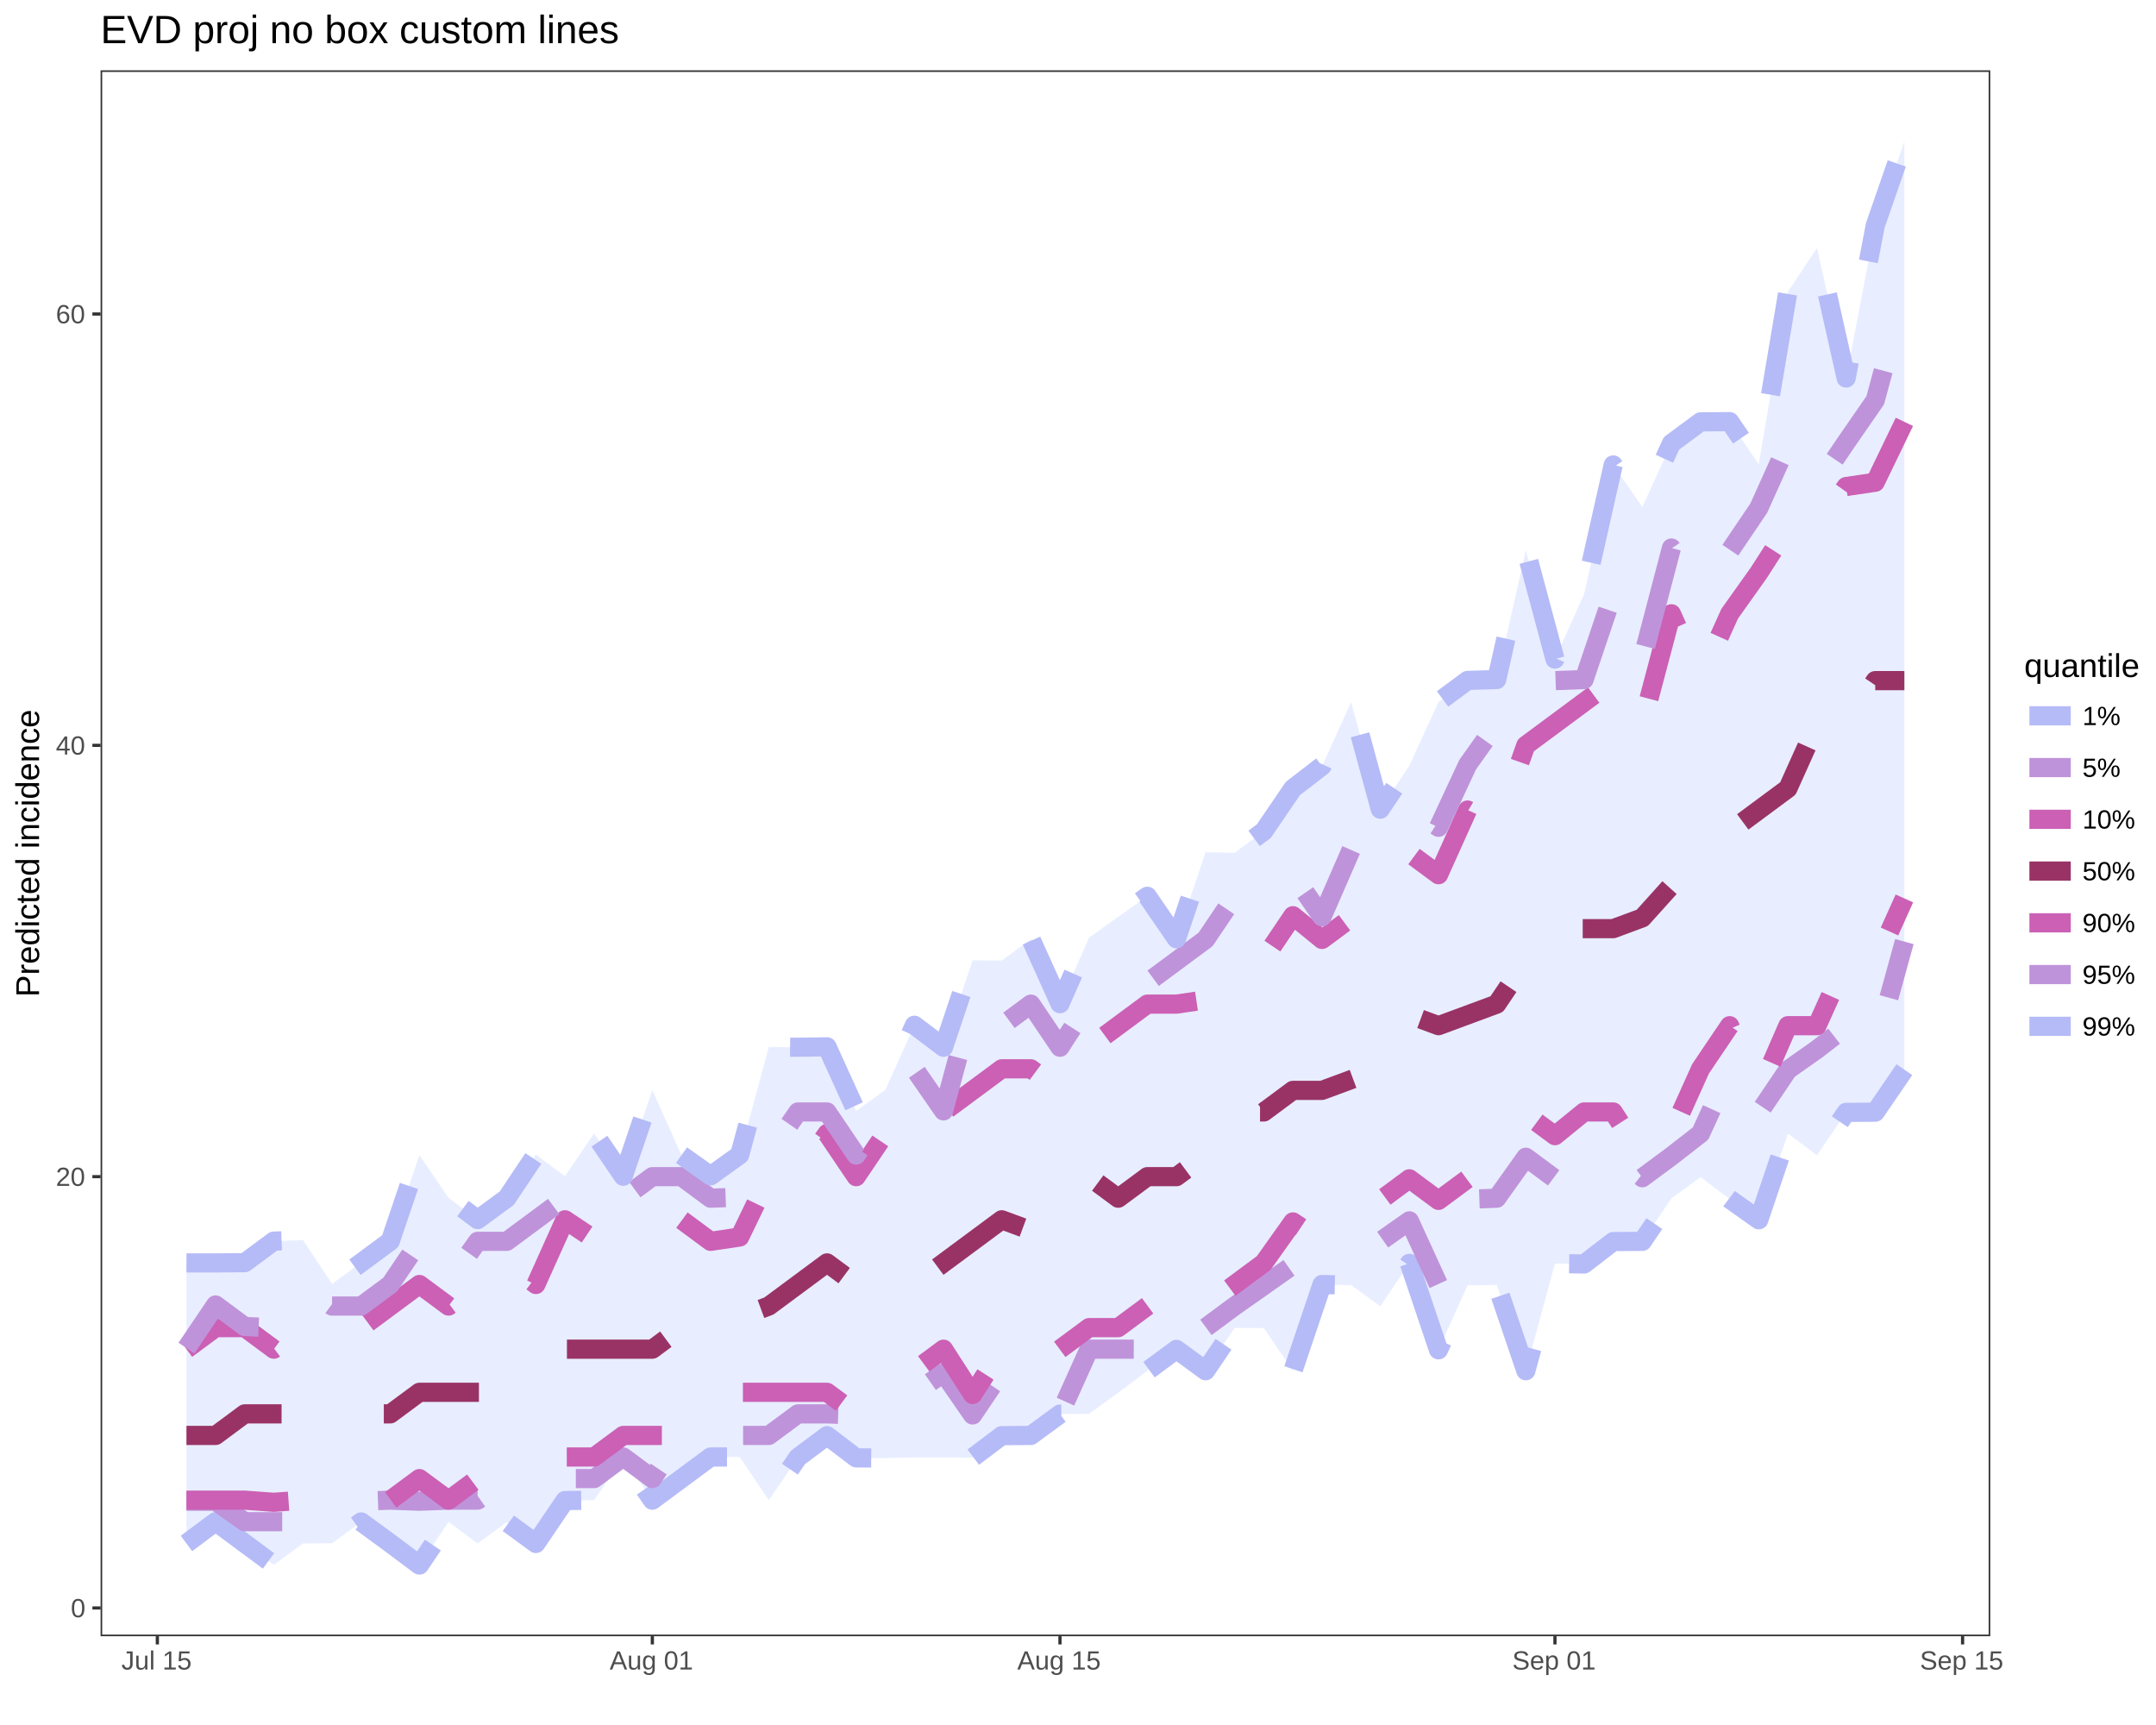
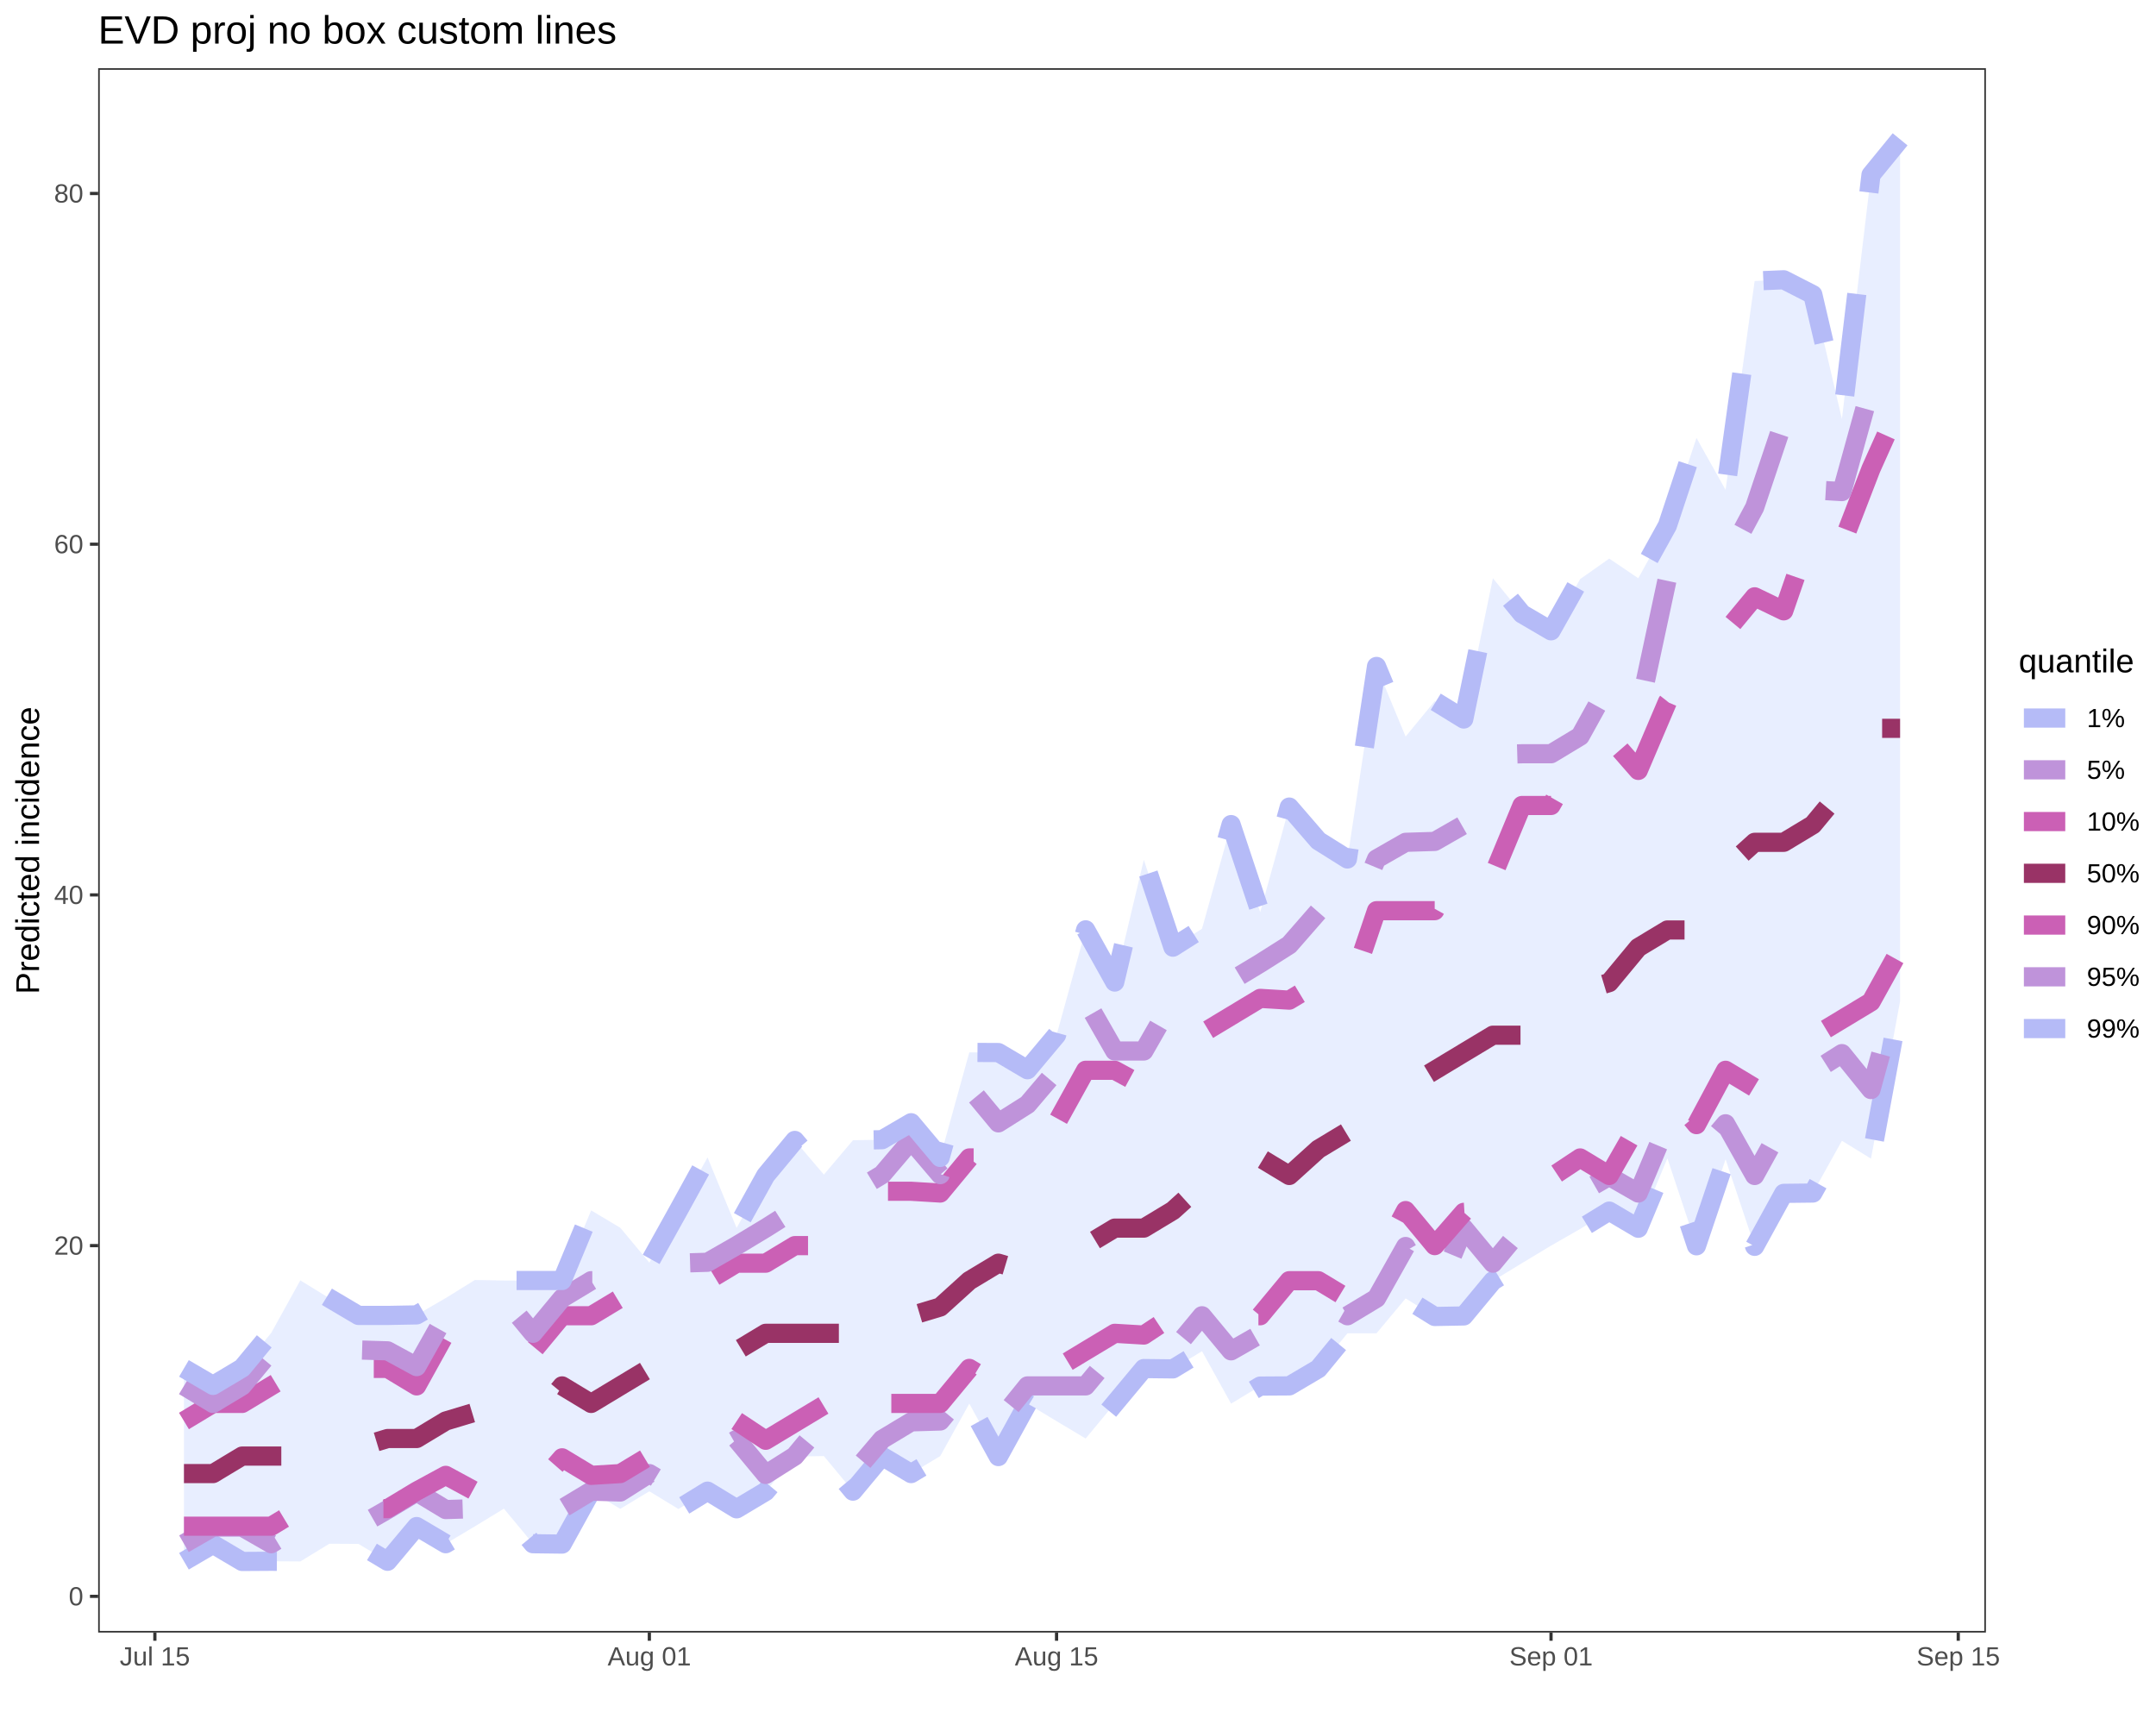
<svg xmlns="http://www.w3.org/2000/svg" viewBox="0 0 720.00 576.00">
  <defs>
    <style type="text/css">
-     line, polyline, path, rect, circle {
+     line, polyline, polygon, path, rect, circle {
      fill: none;
      stroke: #000000;
      stroke-linecap: round;
      stroke-linejoin: round;
      stroke-miterlimit: 10.00;
    }
  </style>
  </defs>
  <rect width="100%" height="100%" style="stroke: none; fill: #FFFFFF;" />
  <rect x="0.00" y="0.00" width="720.00" height="576.00" style="stroke-width: 1.07; stroke: #FFFFFF; fill: #FFFFFF;" />
  <defs>
-     <clipPath id="cpMzMuNTg4N3w2NjQuNjV8NTQ2LjM2fDIzLjQ3Njc=">
-       <rect x="33.59" y="23.48" width="631.06" height="522.88" />
+     <clipPath id="cpMzIuNzh8NjYzLjE5fDU0NS4xM3wyMi43Nw==">
+       <rect x="32.78" y="22.77" width="630.42" height="522.36" />
    </clipPath>
  </defs>
-   <rect x="33.59" y="23.48" width="631.06" height="522.88" style="stroke-width: 1.07; stroke: none; fill: #FFFFFF;" clip-path="url(#cpMzMuNTg4N3w2NjQuNjV8NTQ2LjM2fDIzLjQ3Njc=)" />
-   <polyline points="62.27,421.70 72.00,421.70 81.72,421.63 91.44,414.43 101.17,414.07 110.89,428.69 120.61,421.63 130.34,414.43 140.06,385.70 149.79,399.96 159.51,407.23 169.23,400.10 178.96,385.55 188.68,392.76 198.40,378.43 208.13,392.76 217.85,364.02 227.57,385.70 237.30,392.61 247.02,385.63 256.75,349.62 266.47,349.69 276.19,349.55 285.92,370.94 295.64,363.95 305.36,342.35 315.09,349.69 324.81,320.67 334.53,320.74 344.26,313.61 353.98,335.15 363.70,313.11 373.43,306.13 383.15,299.28 392.88,313.47 402.60,284.59 412.32,284.74 422.05,277.54 431.77,263.28 441.49,255.79 451.22,234.47 460.94,270.19 470.66,255.65 480.39,234.40 490.11,227.20 499.83,226.91 509.56,183.71 519.28,220.07 529.01,198.40 538.73,155.26 548.45,169.30 558.18,148.06 567.90,140.86 577.62,140.79 587.35,155.05 597.07,97.44 606.79,82.82 616.52,126.24 626.24,75.33 635.97,47.24 635.97,357.18 626.24,371.37 616.52,371.44 606.79,385.77 597.07,378.50 587.35,407.30 577.62,400.39 567.90,393.04 558.18,400.17 548.45,414.50 538.73,414.57 529.01,422.06 519.28,421.92 509.56,457.71 499.83,429.05 490.11,429.19 480.39,450.72 470.66,421.85 460.94,436.18 451.22,429.12 441.49,428.91 431.77,457.71 422.05,443.45 412.32,443.38 402.60,457.71 392.88,450.58 383.15,457.78 373.43,465.05 363.70,472.11 353.98,472.18 344.26,479.31 334.53,479.39 324.81,486.73 315.09,486.66 305.36,486.66 295.64,486.87 285.92,486.80 276.19,479.39 266.47,486.66 256.75,500.92 247.02,486.51 237.30,486.51 227.57,493.72 217.85,500.92 208.13,486.80 198.40,500.92 188.68,501.06 178.96,515.39 169.23,508.26 159.51,515.39 149.79,508.19 140.06,522.59 130.34,515.32 120.61,508.19 110.89,515.32 101.17,515.39 91.44,522.52 81.72,515.32 72.00,508.12 62.27,515.39 " style="stroke-width: 1.07; stroke: none; fill: #B3C6FF; fill-opacity: 0.30;" clip-path="url(#cpMzMuNTg4N3w2NjQuNjV8NTQ2LjM2fDIzLjQ3Njc=)" />
-   <polyline points="62.27,515.39 72.00,508.12 81.72,515.32 91.44,522.52 101.17,515.39 110.89,515.32 120.61,508.19 130.34,515.32 140.06,522.59 149.79,508.19 159.51,515.39 169.23,508.26 178.96,515.39 188.68,501.06 198.40,500.92 208.13,486.80 217.85,500.92 227.57,493.72 237.30,486.51 247.02,486.51 256.75,500.92 266.47,486.66 276.19,479.39 285.92,486.80 295.64,486.87 305.36,486.66 315.09,486.66 324.81,486.73 334.53,479.39 344.26,479.31 353.98,472.18 363.70,472.11 373.43,465.05 383.15,457.78 392.88,450.58 402.60,457.71 412.32,443.38 422.05,443.45 431.77,457.71 441.49,428.91 451.22,429.12 460.94,436.18 470.66,421.85 480.39,450.72 490.11,429.19 499.83,429.05 509.56,457.71 519.28,421.92 529.01,422.06 538.73,414.57 548.45,414.50 558.18,400.17 567.90,393.04 577.62,400.39 587.35,407.30 597.07,378.50 606.79,385.77 616.52,371.44 626.24,371.37 635.97,357.18 " style="stroke-width: 6.40; stroke: #B5BBF7; stroke-dasharray: 34.14,34.14; stroke-linecap: butt;" clip-path="url(#cpMzMuNTg4N3w2NjQuNjV8NTQ2LjM2fDIzLjQ3Njc=)" />
-   <polyline points="62.27,501.28 72.00,501.28 81.72,508.12 91.44,508.12 101.17,508.12 110.89,508.12 120.61,501.28 130.34,500.92 140.06,501.28 149.79,500.92 159.51,500.92 169.23,494.08 178.96,494.08 188.68,493.72 198.40,493.72 208.13,486.51 217.85,493.72 227.57,479.31 237.30,479.31 247.02,479.31 256.75,479.31 266.47,472.11 276.19,472.11 285.92,472.47 295.64,472.11 305.36,465.27 315.09,458.43 324.81,472.47 334.53,458.07 344.26,464.91 353.98,472.11 363.70,450.51 373.43,450.51 383.15,450.51 392.88,436.11 402.60,443.31 412.32,436.11 422.05,429.27 431.77,422.42 441.49,421.70 451.22,421.70 460.94,414.50 470.66,407.66 480.39,428.91 490.11,400.46 499.83,400.10 509.56,386.42 519.28,393.62 529.01,386.06 538.73,385.70 548.45,393.26 558.18,386.06 567.90,378.50 577.62,357.25 587.35,371.66 597.07,357.25 606.79,350.41 616.52,342.85 626.24,349.69 635.97,314.41 " style="stroke-width: 6.40; stroke: #BF93DA; stroke-dasharray: 34.14,34.14; stroke-linecap: butt;" clip-path="url(#cpMzMuNTg4N3w2NjQuNjV8NTQ2LjM2fDIzLjQ3Njc=)" />
-   <polyline points="62.27,500.92 72.00,500.92 81.72,500.92 91.44,501.64 101.17,500.92 110.89,500.92 120.61,500.92 130.34,500.92 140.06,493.72 149.79,500.92 159.51,493.72 169.23,493.72 178.96,486.51 188.68,486.51 198.40,486.51 208.13,479.31 217.85,479.31 227.57,479.31 237.30,465.63 247.02,464.91 256.75,464.91 266.47,464.91 276.19,464.91 285.92,472.11 295.64,464.91 305.36,457.71 315.09,450.51 324.81,465.63 334.53,450.51 344.26,457.71 353.98,450.51 363.70,443.31 373.43,443.31 383.15,436.11 392.88,428.91 402.60,436.11 412.32,428.91 422.05,421.70 431.77,408.02 441.49,414.50 451.22,407.30 460.94,400.82 470.66,393.62 480.39,400.82 490.11,393.62 499.83,385.70 509.56,372.02 519.28,379.22 529.01,371.30 538.73,371.30 548.45,386.42 558.18,378.50 567.90,356.89 577.62,342.49 587.35,364.81 597.07,342.49 606.79,342.49 616.52,320.89 626.24,321.61 635.97,300.00 " style="stroke-width: 6.40; stroke: #CB60B5; stroke-dasharray: 34.14,34.14; stroke-linecap: butt;" clip-path="url(#cpMzMuNTg4N3w2NjQuNjV8NTQ2LjM2fDIzLjQ3Njc=)" />
-   <polyline points="62.27,479.31 72.00,479.31 81.72,472.11 91.44,472.11 101.17,472.11 110.89,472.11 120.61,472.11 130.34,472.11 140.06,464.91 149.79,464.91 159.51,464.91 169.23,464.91 178.96,457.71 188.68,450.51 198.40,450.51 208.13,450.51 217.85,450.51 227.57,443.31 237.30,443.31 247.02,439.71 256.75,436.11 266.47,428.91 276.19,421.70 285.92,428.91 295.64,428.91 305.36,428.91 315.09,421.70 324.81,414.50 334.53,407.30 344.26,410.90 353.98,407.30 363.70,392.90 373.43,400.10 383.15,392.90 392.88,392.90 402.60,385.70 412.32,371.30 422.05,371.30 431.77,364.09 441.49,364.09 451.22,360.49 460.94,356.89 470.66,338.89 480.39,342.49 490.11,338.89 499.83,335.29 509.56,320.89 519.28,310.09 529.01,310.09 538.73,310.09 548.45,306.49 558.18,295.68 567.90,292.08 577.62,277.68 587.35,270.48 597.07,263.28 606.79,241.68 616.52,241.68 626.24,227.27 635.97,227.27 " style="stroke-width: 6.40; stroke: #993366; stroke-dasharray: 34.14,34.14; stroke-linecap: butt;" clip-path="url(#cpMzMuNTg4N3w2NjQuNjV8NTQ2LjM2fDIzLjQ3Njc=)" />
-   <polyline points="62.27,450.51 72.00,443.31 81.72,443.31 91.44,450.51 101.17,443.31 110.89,442.59 120.61,443.31 130.34,436.11 140.06,428.91 149.79,436.11 159.51,428.91 169.23,421.70 178.96,428.91 188.68,407.30 198.40,413.78 208.13,407.30 217.85,407.30 227.57,407.30 237.30,414.50 247.02,413.06 256.75,392.90 266.47,392.18 276.19,378.50 285.92,392.90 295.64,378.50 305.36,364.09 315.09,371.30 324.81,364.09 334.53,356.89 344.26,356.89 353.98,364.09 363.70,349.69 373.43,342.49 383.15,335.29 392.88,335.29 402.60,333.85 412.32,320.89 422.05,320.17 431.77,305.77 441.49,313.69 451.22,306.49 460.94,292.08 470.66,284.88 480.39,292.08 490.11,270.48 499.83,276.24 509.56,248.88 519.28,241.68 529.01,234.47 538.73,227.27 548.45,241.68 558.18,204.95 567.90,226.55 577.62,204.95 587.35,191.27 597.07,176.14 606.79,176.14 616.52,162.46 626.24,161.02 635.97,140.86 " style="stroke-width: 6.40; stroke: #CB60B5; stroke-dasharray: 34.14,34.14; stroke-linecap: butt;" clip-path="url(#cpMzMuNTg4N3w2NjQuNjV8NTQ2LjM2fDIzLjQ3Njc=)" />
-   <polyline points="62.27,450.15 72.00,435.75 81.72,442.95 91.44,443.31 101.17,428.91 110.89,436.11 120.61,436.11 130.34,428.91 140.06,414.50 149.79,428.19 159.51,414.50 169.23,414.50 178.96,407.30 188.68,400.10 198.40,392.54 208.13,400.10 217.85,392.90 227.57,392.90 237.30,400.10 247.02,399.74 256.75,385.34 266.47,371.30 276.19,371.30 285.92,385.70 295.64,370.94 305.36,356.89 315.09,370.94 324.81,334.93 334.53,342.49 344.26,335.29 353.98,349.69 363.70,334.57 373.43,328.09 383.15,328.09 392.88,320.89 402.60,313.69 412.32,299.28 422.05,299.28 431.77,292.08 441.49,306.13 451.22,283.80 460.94,277.32 470.66,270.12 480.39,276.24 490.11,255.36 499.83,241.68 509.56,227.27 519.28,227.27 529.01,226.91 538.73,198.11 548.45,220.07 558.18,182.99 567.90,197.39 577.62,184.07 587.35,169.66 597.07,148.06 606.79,162.10 616.52,147.70 626.24,133.66 635.97,97.65 " style="stroke-width: 6.40; stroke: #BF93DA; stroke-dasharray: 34.14,34.14; stroke-linecap: butt;" clip-path="url(#cpMzMuNTg4N3w2NjQuNjV8NTQ2LjM2fDIzLjQ3Njc=)" />
-   <polyline points="62.27,421.70 72.00,421.70 81.72,421.63 91.44,414.43 101.17,414.07 110.89,428.69 120.61,421.63 130.34,414.43 140.06,385.70 149.79,399.96 159.51,407.23 169.23,400.10 178.96,385.55 188.68,392.76 198.40,378.43 208.13,392.76 217.85,364.02 227.57,385.70 237.30,392.61 247.02,385.63 256.75,349.62 266.47,349.69 276.19,349.55 285.92,370.94 295.64,363.95 305.36,342.35 315.09,349.69 324.81,320.67 334.53,320.74 344.26,313.61 353.98,335.15 363.70,313.11 373.43,306.13 383.15,299.28 392.88,313.47 402.60,284.59 412.32,284.74 422.05,277.54 431.77,263.28 441.49,255.79 451.22,234.47 460.94,270.19 470.66,255.65 480.39,234.40 490.11,227.20 499.83,226.91 509.56,183.71 519.28,220.07 529.01,198.40 538.73,155.26 548.45,169.30 558.18,148.06 567.90,140.86 577.62,140.79 587.35,155.05 597.07,97.44 606.79,82.82 616.52,126.24 626.24,75.33 635.97,47.24 " style="stroke-width: 6.40; stroke: #B5BBF7; stroke-dasharray: 34.14,34.14; stroke-linecap: butt;" clip-path="url(#cpMzMuNTg4N3w2NjQuNjV8NTQ2LjM2fDIzLjQ3Njc=)" />
-   <rect x="33.59" y="23.48" width="631.06" height="522.88" style="stroke-width: 1.07; stroke: #333333;" clip-path="url(#cpMzMuNTg4N3w2NjQuNjV8NTQ2LjM2fDIzLjQ3Njc=)" />
+   <rect x="32.78" y="22.77" width="630.42" height="522.36" style="stroke-width: 1.07; stroke: none; fill: #FFFFFF;" clip-path="url(#cpMzIuNzh8NjYzLjE5fDU0NS4xM3wyMi43Nw==)" />
+   <polygon points="61.43,456.92 71.14,462.60 80.86,456.80 90.57,445.09 100.29,427.53 110.00,433.50 119.71,439.24 129.43,439.24 139.14,439.06 148.85,433.44 158.57,427.41 168.28,427.58 178.00,427.58 187.71,427.58 197.42,404.16 207.14,409.96 216.85,421.61 226.56,404.16 236.28,386.48 245.99,410.02 255.70,392.51 265.42,380.80 275.13,392.22 284.85,380.74 294.56,380.56 304.27,374.89 313.99,386.48 323.70,351.41 333.41,351.46 343.13,357.20 352.84,345.61 362.55,310.48 372.27,327.92 381.98,287.11 391.70,316.27 401.41,310.12 411.12,275.34 420.84,304.56 430.55,269.49 440.26,280.73 449.98,286.82 459.69,222.53 469.41,245.95 479.12,234.12 488.83,240.09 498.55,193.08 508.26,204.96 517.97,210.64 527.69,193.37 537.40,186.52 547.11,193.08 556.83,175.51 566.54,146.23 576.26,163.56 585.97,93.83 595.68,93.42 605.40,98.39 615.11,139.91 624.82,58.40 634.54,46.52 634.54,334.31 624.82,386.89 615.11,380.92 605.40,398.37 595.68,398.48 585.97,416.17 576.26,387.12 566.54,415.99 556.83,386.77 547.11,410.13 537.40,404.40 527.69,410.37 517.97,415.93 508.26,421.79 498.55,427.70 488.83,439.41 479.12,439.59 469.41,433.56 459.69,445.21 449.98,445.21 440.26,457.04 430.55,462.77 420.84,462.83 411.12,468.69 401.41,451.18 391.70,457.09 381.98,456.98 372.27,468.63 362.55,480.34 352.84,474.54 343.13,468.69 333.41,486.37 323.70,468.69 313.99,486.20 304.27,492.05 294.56,486.25 284.85,497.91 275.13,486.20 265.42,486.37 255.70,498.02 245.99,503.82 236.28,497.91 226.56,503.88 216.85,497.97 207.14,503.82 197.42,497.97 187.71,515.59 178.00,515.47 168.28,503.76 158.57,509.68 148.85,515.47 139.14,509.73 129.43,521.33 119.71,515.53 110.00,515.47 100.29,521.39 90.57,521.33 80.86,521.39 71.14,515.65 61.43,521.33 " style="stroke-width: 0.00; stroke: none; fill: #B3C6FF; fill-opacity: 0.30;" clip-path="url(#cpMzIuNzh8NjYzLjE5fDU0NS4xM3wyMi43Nw==)" />
+   <polyline points="61.43,456.92 71.14,462.60 80.86,456.80 90.57,445.09 100.29,427.53 110.00,433.50 119.71,439.24 129.43,439.24 139.14,439.06 148.85,433.44 158.57,427.41 168.28,427.58 178.00,427.58 187.71,427.58 197.42,404.16 207.14,409.96 216.85,421.61 226.56,404.16 236.28,386.48 245.99,410.02 255.70,392.51 265.42,380.80 275.13,392.22 284.85,380.74 294.56,380.56 304.27,374.89 313.99,386.48 323.70,351.41 333.41,351.46 343.13,357.20 352.84,345.61 362.55,310.48 372.27,327.92 381.98,287.11 391.70,316.27 401.41,310.12 411.12,275.34 420.84,304.56 430.55,269.49 440.26,280.73 449.98,286.82 459.69,222.53 469.41,245.95 479.12,234.12 488.83,240.09 498.55,193.08 508.26,204.96 517.97,210.64 527.69,193.37 537.40,186.52 547.11,193.08 556.83,175.51 566.54,146.23 576.26,163.56 585.97,93.83 595.68,93.42 605.40,98.39 615.11,139.91 624.82,58.40 634.54,46.52 " style="stroke-width: 1.07; stroke: none;" clip-path="url(#cpMzIuNzh8NjYzLjE5fDU0NS4xM3wyMi43Nw==)" />
+   <polyline points="634.54,334.31 624.82,386.89 615.11,380.92 605.40,398.37 595.68,398.48 585.97,416.17 576.26,387.12 566.54,415.99 556.83,386.77 547.11,410.13 537.40,404.40 527.69,410.37 517.97,415.93 508.26,421.79 498.55,427.70 488.83,439.41 479.12,439.59 469.41,433.56 459.69,445.21 449.98,445.21 440.26,457.04 430.55,462.77 420.84,462.83 411.12,468.69 401.41,451.18 391.70,457.09 381.98,456.98 372.27,468.63 362.55,480.34 352.84,474.54 343.13,468.69 333.41,486.37 323.70,468.69 313.99,486.20 304.27,492.05 294.56,486.25 284.85,497.91 275.13,486.20 265.42,486.37 255.70,498.02 245.99,503.82 236.28,497.91 226.56,503.88 216.85,497.97 207.14,503.82 197.42,497.97 187.71,515.59 178.00,515.47 168.28,503.76 158.57,509.68 148.85,515.47 139.14,509.73 129.43,521.33 119.71,515.53 110.00,515.47 100.29,521.39 90.57,521.33 80.86,521.39 71.14,515.65 61.43,521.33 " style="stroke-width: 1.07; stroke: none;" clip-path="url(#cpMzIuNzh8NjYzLjE5fDU0NS4xM3wyMi43Nw==)" />
+   <polyline points="61.43,521.33 71.14,515.65 80.86,521.39 90.57,521.33 100.29,521.39 110.00,515.47 119.71,515.53 129.43,521.33 139.14,509.73 148.85,515.47 158.57,509.68 168.28,503.76 178.00,515.47 187.71,515.59 197.42,497.97 207.14,503.82 216.85,497.97 226.56,503.88 236.28,497.91 245.99,503.82 255.70,498.02 265.42,486.37 275.13,486.20 284.85,497.91 294.56,486.25 304.27,492.05 313.99,486.20 323.70,468.69 333.41,486.37 343.13,468.69 352.84,474.54 362.55,480.34 372.27,468.63 381.98,456.98 391.70,457.09 401.41,451.18 411.12,468.69 420.84,462.83 430.55,462.77 440.26,457.04 449.98,445.21 459.69,445.21 469.41,433.56 479.12,439.59 488.83,439.41 498.55,427.70 508.26,421.79 517.97,415.93 527.69,410.37 537.40,404.40 547.11,410.13 556.83,386.77 566.54,415.99 576.26,387.12 585.97,416.17 595.68,398.48 605.40,398.37 615.11,380.92 624.82,386.89 634.54,334.31 " style="stroke-width: 6.40; stroke: #B5BBF7; stroke-dasharray: 34.14,34.14; stroke-linecap: butt;" clip-path="url(#cpMzIuNzh8NjYzLjE5fDU0NS4xM3wyMi43Nw==)" />
+   <polyline points="61.43,515.47 71.14,509.91 80.86,509.91 90.57,515.47 100.29,509.62 110.00,509.62 119.71,509.62 129.43,504.06 139.14,498.20 148.85,504.06 158.57,503.76 168.28,503.76 178.00,503.76 187.71,503.76 197.42,497.91 207.14,498.20 216.85,492.05 226.56,497.91 236.28,486.20 245.99,480.63 255.70,492.34 265.42,486.20 275.13,474.49 284.85,492.05 294.56,480.63 304.27,474.78 313.99,474.49 323.70,462.77 333.41,474.78 343.13,462.77 352.84,462.77 362.55,462.77 372.27,451.06 381.98,451.36 391.70,451.06 401.41,439.35 411.12,451.06 420.84,445.50 430.55,439.65 440.26,433.79 449.98,439.35 459.69,433.50 469.41,416.22 479.12,433.50 488.83,410.08 498.55,421.79 508.26,410.08 517.97,404.22 527.69,398.37 537.40,392.80 547.11,398.37 556.83,375.24 566.54,386.65 576.26,375.24 585.97,392.51 595.68,374.94 605.40,357.96 615.11,351.81 624.82,363.82 634.54,328.39 " style="stroke-width: 6.40; stroke: #BF93DA; stroke-dasharray: 34.14,34.14; stroke-linecap: butt;" clip-path="url(#cpMzIuNzh8NjYzLjE5fDU0NS4xM3wyMi43Nw==)" />
+   <polyline points="61.43,509.62 71.14,509.62 80.86,509.62 90.57,509.62 100.29,503.76 110.00,504.35 119.71,503.76 129.43,503.76 139.14,497.91 148.85,492.64 158.57,497.91 168.28,492.64 178.00,497.91 187.71,486.78 197.42,492.64 207.14,492.05 216.85,486.20 226.56,480.34 236.28,480.34 245.99,474.49 255.70,480.93 265.42,475.07 275.13,469.22 284.85,480.93 294.56,468.63 304.27,468.63 313.99,468.63 323.70,456.92 333.41,462.77 343.13,456.92 352.84,456.92 362.55,451.06 372.27,445.21 381.98,445.79 391.70,439.35 401.41,439.35 411.12,439.35 420.84,439.35 430.55,427.64 440.26,427.64 449.98,433.50 459.69,422.37 469.41,404.22 479.12,415.93 488.83,404.81 498.55,404.22 508.26,398.37 517.97,393.10 527.69,386.65 537.40,392.51 547.11,375.53 556.83,363.82 566.54,375.53 576.26,357.38 585.97,363.23 595.68,346.84 605.40,346.25 615.11,340.40 624.82,334.54 634.54,316.98 " style="stroke-width: 6.40; stroke: #CB60B5; stroke-dasharray: 34.14,34.14; stroke-linecap: butt;" clip-path="url(#cpMzIuNzh8NjYzLjE5fDU0NS4xM3wyMi43Nw==)" />
+   <polyline points="61.43,492.05 71.14,492.05 80.86,486.20 90.57,486.20 100.29,486.20 110.00,480.34 119.71,483.27 129.43,480.34 139.14,480.34 148.85,474.49 158.57,471.56 168.28,474.49 178.00,474.49 187.71,462.77 197.42,468.63 207.14,462.77 216.85,456.92 226.56,456.92 236.28,456.92 245.99,451.06 255.70,445.21 265.42,445.21 275.13,445.21 284.85,445.21 294.56,433.50 304.27,439.35 313.99,436.43 323.70,427.64 333.41,421.79 343.13,424.71 352.84,415.93 362.55,415.93 372.27,410.08 381.98,410.08 391.70,404.22 401.41,395.44 411.12,398.37 420.84,386.65 430.55,392.51 440.26,383.73 449.98,377.87 459.69,369.09 469.41,363.23 479.12,357.38 488.83,351.52 498.55,345.67 508.26,345.67 517.97,333.96 527.69,331.03 537.40,328.10 547.11,316.39 556.83,310.53 566.54,310.53 576.26,290.04 585.97,281.26 595.68,281.26 605.40,275.40 615.11,263.69 624.82,243.20 634.54,243.20 " style="stroke-width: 6.40; stroke: #993366; stroke-dasharray: 34.14,34.14; stroke-linecap: butt;" clip-path="url(#cpMzIuNzh8NjYzLjE5fDU0NS4xM3wyMi43Nw==)" />
+   <polyline points="61.43,474.49 71.14,468.63 80.86,468.63 90.57,462.77 100.29,456.92 110.00,456.92 119.71,456.92 129.43,456.92 139.14,462.77 148.85,445.21 158.57,445.21 168.28,444.62 178.00,451.06 187.71,439.35 197.42,439.35 207.14,433.50 216.85,432.91 226.56,432.91 236.28,427.64 245.99,421.79 255.70,421.79 265.42,415.93 275.13,415.93 284.85,409.49 294.56,397.78 304.27,397.78 313.99,398.37 323.70,386.65 333.41,386.65 343.13,386.07 352.84,374.94 362.55,357.38 372.27,357.38 381.98,362.65 391.70,351.52 401.41,345.08 411.12,339.23 420.84,333.37 430.55,333.96 440.26,328.10 449.98,332.78 459.69,304.09 469.41,304.09 479.12,304.09 488.83,286.53 498.55,292.38 508.26,268.96 517.97,268.96 527.69,251.98 537.40,246.13 547.11,257.25 556.83,234.41 566.54,222.12 576.26,210.99 585.97,199.28 595.68,203.97 605.40,175.86 615.11,181.72 624.82,156.54 634.54,134.87 " style="stroke-width: 6.40; stroke: #CB60B5; stroke-dasharray: 34.14,34.14; stroke-linecap: butt;" clip-path="url(#cpMzIuNzh8NjYzLjE5fDU0NS4xM3wyMi43Nw==)" />
+   <polyline points="61.43,462.77 71.14,468.63 80.86,462.77 90.57,451.06 100.29,450.77 110.00,451.06 119.71,450.77 129.43,451.06 139.14,456.33 148.85,439.06 158.57,439.06 168.28,433.50 178.00,445.21 187.71,433.50 197.42,427.64 207.14,427.64 216.85,427.35 226.56,421.79 236.28,421.49 245.99,415.93 255.70,410.08 265.42,403.93 275.13,403.93 284.85,398.07 294.56,392.22 304.27,380.80 313.99,392.22 323.70,363.23 333.41,374.94 343.13,368.80 352.84,357.38 362.55,333.96 372.27,350.94 381.98,350.94 391.70,333.96 401.41,328.10 411.12,327.52 420.84,321.66 430.55,315.51 440.26,304.39 449.98,310.24 459.69,286.82 469.41,281.26 479.12,280.96 488.83,275.40 498.55,251.98 508.26,251.69 517.97,251.69 527.69,245.83 537.40,228.27 547.11,238.51 556.83,193.13 566.54,193.43 576.26,187.57 585.97,169.42 595.68,140.44 605.40,163.56 615.11,164.15 624.82,129.02 634.54,117.31 " style="stroke-width: 6.40; stroke: #BF93DA; stroke-dasharray: 34.14,34.14; stroke-linecap: butt;" clip-path="url(#cpMzIuNzh8NjYzLjE5fDU0NS4xM3wyMi43Nw==)" />
+   <polyline points="61.43,456.92 71.14,462.60 80.86,456.80 90.57,445.09 100.29,427.53 110.00,433.50 119.71,439.24 129.43,439.24 139.14,439.06 148.85,433.44 158.57,427.41 168.28,427.58 178.00,427.58 187.71,427.58 197.42,404.16 207.14,409.96 216.85,421.61 226.56,404.16 236.28,386.48 245.99,410.02 255.70,392.51 265.42,380.80 275.13,392.22 284.85,380.74 294.56,380.56 304.27,374.89 313.99,386.48 323.70,351.41 333.41,351.46 343.13,357.20 352.84,345.61 362.55,310.48 372.27,327.92 381.98,287.11 391.70,316.27 401.41,310.12 411.12,275.34 420.84,304.56 430.55,269.49 440.26,280.73 449.98,286.82 459.69,222.53 469.41,245.95 479.12,234.12 488.83,240.09 498.55,193.08 508.26,204.96 517.97,210.64 527.69,193.37 537.40,186.52 547.11,193.08 556.83,175.51 566.54,146.23 576.26,163.56 585.97,93.83 595.68,93.42 605.40,98.39 615.11,139.91 624.82,58.40 634.54,46.52 " style="stroke-width: 6.40; stroke: #B5BBF7; stroke-dasharray: 34.14,34.14; stroke-linecap: butt;" clip-path="url(#cpMzIuNzh8NjYzLjE5fDU0NS4xM3wyMi43Nw==)" />
+   <rect x="32.78" y="22.77" width="630.42" height="522.36" style="stroke-width: 1.07; stroke: #333333;" clip-path="url(#cpMzIuNzh8NjYzLjE5fDU0NS4xM3wyMi43Nw==)" />
  <defs>
-     <clipPath id="cpMHw3MjB8NTc2fDA=">
+     <clipPath id="cpMC4wMHw3MjAuMDB8NTc2LjAwfDAuMDA=">
      <rect x="0.00" y="0.00" width="720.00" height="576.00" />
    </clipPath>
  </defs>
-   <g clip-path="url(#cpMHw3MjB8NTc2fDA=)">
-     <text x="23.65" y="540.02" style="font-size: 8.80px; fill: #4D4D4D; font-family: Liberation Sans;" textLength="5.01px" lengthAdjust="spacingAndGlyphs">0</text>
+   <g clip-path="url(#cpMC4wMHw3MjAuMDB8NTc2LjAwfDAuMDA=)">
+     <text x="22.95" y="536.06" style="font-size: 8.80px; fill: #4D4D4D; font-family: Liberation Sans;" textLength="4.89px" lengthAdjust="spacingAndGlyphs">0</text>
  </g>
-   <g clip-path="url(#cpMHw3MjB8NTc2fDA=)">
-     <text x="18.65" y="395.99" style="font-size: 8.80px; fill: #4D4D4D; font-family: Liberation Sans;" textLength="10.01px" lengthAdjust="spacingAndGlyphs">20</text>
+   <g clip-path="url(#cpMC4wMHw3MjAuMDB8NTc2LjAwfDAuMDA=)">
+     <text x="18.06" y="418.95" style="font-size: 8.80px; fill: #4D4D4D; font-family: Liberation Sans;" textLength="9.78px" lengthAdjust="spacingAndGlyphs">20</text>
  </g>
-   <g clip-path="url(#cpMHw3MjB8NTc2fDA=)">
-     <text x="18.65" y="251.97" style="font-size: 8.80px; fill: #4D4D4D; font-family: Liberation Sans;" textLength="10.01px" lengthAdjust="spacingAndGlyphs">40</text>
+   <g clip-path="url(#cpMC4wMHw3MjAuMDB8NTc2LjAwfDAuMDA=)">
+     <text x="18.06" y="301.85" style="font-size: 8.80px; fill: #4D4D4D; font-family: Liberation Sans;" textLength="9.78px" lengthAdjust="spacingAndGlyphs">40</text>
  </g>
-   <g clip-path="url(#cpMHw3MjB8NTc2fDA=)">
-     <text x="18.65" y="107.95" style="font-size: 8.80px; fill: #4D4D4D; font-family: Liberation Sans;" textLength="10.01px" lengthAdjust="spacingAndGlyphs">60</text>
+   <g clip-path="url(#cpMC4wMHw3MjAuMDB8NTc2LjAwfDAuMDA=)">
+     <text x="18.06" y="184.74" style="font-size: 8.80px; fill: #4D4D4D; font-family: Liberation Sans;" textLength="9.78px" lengthAdjust="spacingAndGlyphs">60</text>
  </g>
-   <polyline points="30.85,536.92 33.59,536.92 " style="stroke-width: 1.07; stroke: #333333; stroke-linecap: butt;" clip-path="url(#cpMHw3MjB8NTc2fDA=)" />
-   <polyline points="30.85,392.90 33.59,392.90 " style="stroke-width: 1.07; stroke: #333333; stroke-linecap: butt;" clip-path="url(#cpMHw3MjB8NTc2fDA=)" />
-   <polyline points="30.85,248.88 33.59,248.88 " style="stroke-width: 1.07; stroke: #333333; stroke-linecap: butt;" clip-path="url(#cpMHw3MjB8NTc2fDA=)" />
-   <polyline points="30.85,104.85 33.59,104.85 " style="stroke-width: 1.07; stroke: #333333; stroke-linecap: butt;" clip-path="url(#cpMHw3MjB8NTc2fDA=)" />
-   <polyline points="52.55,549.10 52.55,546.36 " style="stroke-width: 1.07; stroke: #333333; stroke-linecap: butt;" clip-path="url(#cpMHw3MjB8NTc2fDA=)" />
-   <polyline points="217.85,549.10 217.85,546.36 " style="stroke-width: 1.07; stroke: #333333; stroke-linecap: butt;" clip-path="url(#cpMHw3MjB8NTc2fDA=)" />
-   <polyline points="353.98,549.10 353.98,546.36 " style="stroke-width: 1.07; stroke: #333333; stroke-linecap: butt;" clip-path="url(#cpMHw3MjB8NTc2fDA=)" />
-   <polyline points="519.28,549.10 519.28,546.36 " style="stroke-width: 1.07; stroke: #333333; stroke-linecap: butt;" clip-path="url(#cpMHw3MjB8NTc2fDA=)" />
-   <polyline points="655.41,549.10 655.41,546.36 " style="stroke-width: 1.07; stroke: #333333; stroke-linecap: butt;" clip-path="url(#cpMHw3MjB8NTc2fDA=)" />
-   <g clip-path="url(#cpMHw3MjB8NTc2fDA=)">
-     <text x="40.54" y="557.48" style="font-size: 8.80px; fill: #4D4D4D; font-family: Liberation Sans;" textLength="24.02px" lengthAdjust="spacingAndGlyphs">Jul 15</text>
+   <g clip-path="url(#cpMC4wMHw3MjAuMDB8NTc2LjAwfDAuMDA=)">
+     <text x="18.06" y="67.63" style="font-size: 8.80px; fill: #4D4D4D; font-family: Liberation Sans;" textLength="9.78px" lengthAdjust="spacingAndGlyphs">80</text>
  </g>
-   <g clip-path="url(#cpMHw3MjB8NTc2fDA=)">
-     <text x="203.59" y="557.48" style="font-size: 8.80px; fill: #4D4D4D; font-family: Liberation Sans;" textLength="28.52px" lengthAdjust="spacingAndGlyphs">Aug 01</text>
+   <polyline points="30.04,533.04 32.78,533.04 " style="stroke-width: 1.07; stroke: #333333; stroke-linecap: butt;" clip-path="url(#cpMC4wMHw3MjAuMDB8NTc2LjAwfDAuMDA=)" />
+   <polyline points="30.04,415.93 32.78,415.93 " style="stroke-width: 1.07; stroke: #333333; stroke-linecap: butt;" clip-path="url(#cpMC4wMHw3MjAuMDB8NTc2LjAwfDAuMDA=)" />
+   <polyline points="30.04,298.82 32.78,298.82 " style="stroke-width: 1.07; stroke: #333333; stroke-linecap: butt;" clip-path="url(#cpMC4wMHw3MjAuMDB8NTc2LjAwfDAuMDA=)" />
+   <polyline points="30.04,181.72 32.78,181.72 " style="stroke-width: 1.07; stroke: #333333; stroke-linecap: butt;" clip-path="url(#cpMC4wMHw3MjAuMDB8NTc2LjAwfDAuMDA=)" />
+   <polyline points="30.04,64.61 32.78,64.61 " style="stroke-width: 1.07; stroke: #333333; stroke-linecap: butt;" clip-path="url(#cpMC4wMHw3MjAuMDB8NTc2LjAwfDAuMDA=)" />
+   <polyline points="51.72,547.87 51.72,545.13 " style="stroke-width: 1.07; stroke: #333333; stroke-linecap: butt;" clip-path="url(#cpMC4wMHw3MjAuMDB8NTc2LjAwfDAuMDA=)" />
+   <polyline points="216.85,547.87 216.85,545.13 " style="stroke-width: 1.07; stroke: #333333; stroke-linecap: butt;" clip-path="url(#cpMC4wMHw3MjAuMDB8NTc2LjAwfDAuMDA=)" />
+   <polyline points="352.84,547.87 352.84,545.13 " style="stroke-width: 1.07; stroke: #333333; stroke-linecap: butt;" clip-path="url(#cpMC4wMHw3MjAuMDB8NTc2LjAwfDAuMDA=)" />
+   <polyline points="517.97,547.87 517.97,545.13 " style="stroke-width: 1.07; stroke: #333333; stroke-linecap: butt;" clip-path="url(#cpMC4wMHw3MjAuMDB8NTc2LjAwfDAuMDA=)" />
+   <polyline points="653.96,547.87 653.96,545.13 " style="stroke-width: 1.07; stroke: #333333; stroke-linecap: butt;" clip-path="url(#cpMC4wMHw3MjAuMDB8NTc2LjAwfDAuMDA=)" />
+   <g clip-path="url(#cpMC4wMHw3MjAuMDB8NTc2LjAwfDAuMDA=)">
+     <text x="39.98" y="556.11" style="font-size: 8.80px; fill: #4D4D4D; font-family: Liberation Sans;" textLength="23.47px" lengthAdjust="spacingAndGlyphs">Jul 15</text>
  </g>
-   <g clip-path="url(#cpMHw3MjB8NTc2fDA=)">
-     <text x="339.72" y="557.48" style="font-size: 8.80px; fill: #4D4D4D; font-family: Liberation Sans;" textLength="28.52px" lengthAdjust="spacingAndGlyphs">Aug 15</text>
+   <g clip-path="url(#cpMC4wMHw3MjAuMDB8NTc2LjAwfDAuMDA=)">
+     <text x="202.91" y="556.11" style="font-size: 8.80px; fill: #4D4D4D; font-family: Liberation Sans;" textLength="27.88px" lengthAdjust="spacingAndGlyphs">Aug 01</text>
  </g>
-   <g clip-path="url(#cpMHw3MjB8NTc2fDA=)">
-     <text x="505.02" y="557.48" style="font-size: 8.80px; fill: #4D4D4D; font-family: Liberation Sans;" textLength="28.52px" lengthAdjust="spacingAndGlyphs">Sep 01</text>
+   <g clip-path="url(#cpMC4wMHw3MjAuMDB8NTc2LjAwfDAuMDA=)">
+     <text x="338.90" y="556.11" style="font-size: 8.80px; fill: #4D4D4D; font-family: Liberation Sans;" textLength="27.88px" lengthAdjust="spacingAndGlyphs">Aug 15</text>
  </g>
-   <g clip-path="url(#cpMHw3MjB8NTc2fDA=)">
-     <text x="641.15" y="557.48" style="font-size: 8.80px; fill: #4D4D4D; font-family: Liberation Sans;" textLength="28.52px" lengthAdjust="spacingAndGlyphs">Sep 15</text>
+   <g clip-path="url(#cpMC4wMHw3MjAuMDB8NTc2LjAwfDAuMDA=)">
+     <text x="504.04" y="556.11" style="font-size: 8.80px; fill: #4D4D4D; font-family: Liberation Sans;" textLength="27.88px" lengthAdjust="spacingAndGlyphs">Sep 01</text>
  </g>
-   <g clip-path="url(#cpMHw3MjB8NTc2fDA=)">
-     <text transform="translate(13.04,332.92) rotate(-90)" style="font-size: 11.00px; font-family: Liberation Sans;" textLength="96.00px" lengthAdjust="spacingAndGlyphs">Predicted incidence</text>
+   <g clip-path="url(#cpMC4wMHw3MjAuMDB8NTc2LjAwfDAuMDA=)">
+     <text x="640.03" y="556.11" style="font-size: 8.80px; fill: #4D4D4D; font-family: Liberation Sans;" textLength="27.88px" lengthAdjust="spacingAndGlyphs">Sep 15</text>
  </g>
-   <rect x="675.99" y="218.50" width="38.53" height="132.84" style="stroke-width: 1.07; stroke: none; fill: #FFFFFF;" clip-path="url(#cpMHw3MjB8NTc2fDA=)" />
-   <g clip-path="url(#cpMHw3MjB8NTc2fDA=)">
-     <text x="675.99" y="226.06" style="font-size: 11.00px; font-family: Liberation Sans;" textLength="38.53px" lengthAdjust="spacingAndGlyphs">quantile</text>
+   <g clip-path="url(#cpMC4wMHw3MjAuMDB8NTc2LjAwfDAuMDA=)">
+     <text transform="translate(13.04,331.98) rotate(-90)" style="font-size: 11.00px; font-family: Liberation Sans;" textLength="96.06px" lengthAdjust="spacingAndGlyphs">Predicted incidence</text>
  </g>
-   <rect x="675.99" y="230.38" width="17.28" height="17.28" style="stroke-width: 1.07; stroke: none; fill: #FFFFFF;" clip-path="url(#cpMHw3MjB8NTc2fDA=)" />
-   <line x1="677.72" y1="239.02" x2="691.54" y2="239.02" style="stroke-width: 6.40; stroke: #B5BBF7; stroke-dasharray: 34.14,34.14; stroke-linecap: butt;" clip-path="url(#cpMHw3MjB8NTc2fDA=)" />
-   <rect x="675.99" y="247.66" width="17.28" height="17.28" style="stroke-width: 1.07; stroke: none; fill: #FFFFFF;" clip-path="url(#cpMHw3MjB8NTc2fDA=)" />
-   <line x1="677.72" y1="256.30" x2="691.54" y2="256.30" style="stroke-width: 6.40; stroke: #BF93DA; stroke-dasharray: 34.14,34.14; stroke-linecap: butt;" clip-path="url(#cpMHw3MjB8NTc2fDA=)" />
-   <rect x="675.99" y="264.94" width="17.28" height="17.28" style="stroke-width: 1.07; stroke: none; fill: #FFFFFF;" clip-path="url(#cpMHw3MjB8NTc2fDA=)" />
-   <line x1="677.72" y1="273.58" x2="691.54" y2="273.58" style="stroke-width: 6.40; stroke: #CB60B5; stroke-dasharray: 34.14,34.14; stroke-linecap: butt;" clip-path="url(#cpMHw3MjB8NTc2fDA=)" />
-   <rect x="675.99" y="282.22" width="17.28" height="17.28" style="stroke-width: 1.07; stroke: none; fill: #FFFFFF;" clip-path="url(#cpMHw3MjB8NTc2fDA=)" />
-   <line x1="677.72" y1="290.86" x2="691.54" y2="290.86" style="stroke-width: 6.40; stroke: #993366; stroke-dasharray: 34.14,34.14; stroke-linecap: butt;" clip-path="url(#cpMHw3MjB8NTc2fDA=)" />
-   <rect x="675.99" y="299.50" width="17.28" height="17.28" style="stroke-width: 1.07; stroke: none; fill: #FFFFFF;" clip-path="url(#cpMHw3MjB8NTc2fDA=)" />
-   <line x1="677.72" y1="308.14" x2="691.54" y2="308.14" style="stroke-width: 6.40; stroke: #CB60B5; stroke-dasharray: 34.14,34.14; stroke-linecap: butt;" clip-path="url(#cpMHw3MjB8NTc2fDA=)" />
-   <rect x="675.99" y="316.78" width="17.28" height="17.28" style="stroke-width: 1.07; stroke: none; fill: #FFFFFF;" clip-path="url(#cpMHw3MjB8NTc2fDA=)" />
-   <line x1="677.72" y1="325.42" x2="691.54" y2="325.42" style="stroke-width: 6.40; stroke: #BF93DA; stroke-dasharray: 34.14,34.14; stroke-linecap: butt;" clip-path="url(#cpMHw3MjB8NTc2fDA=)" />
-   <rect x="675.99" y="334.06" width="17.28" height="17.28" style="stroke-width: 1.07; stroke: none; fill: #FFFFFF;" clip-path="url(#cpMHw3MjB8NTc2fDA=)" />
-   <line x1="677.72" y1="342.70" x2="691.54" y2="342.70" style="stroke-width: 6.40; stroke: #B5BBF7; stroke-dasharray: 34.14,34.14; stroke-linecap: butt;" clip-path="url(#cpMHw3MjB8NTc2fDA=)" />
-   <g clip-path="url(#cpMHw3MjB8NTc2fDA=)">
-     <text x="695.43" y="242.11" style="font-size: 8.80px; font-family: Liberation Sans;" textLength="13.01px" lengthAdjust="spacingAndGlyphs">1%</text>
+   <rect x="674.15" y="215.81" width="40.37" height="136.28" style="stroke-width: 1.07; stroke: none; fill: #FFFFFF;" clip-path="url(#cpMC4wMHw3MjAuMDB8NTc2LjAwfDAuMDA=)" />
+   <g clip-path="url(#cpMC4wMHw3MjAuMDB8NTc2LjAwfDAuMDA=)">
+     <text x="674.15" y="224.51" style="font-size: 11.00px; font-family: Liberation Sans;" textLength="38.56px" lengthAdjust="spacingAndGlyphs">quantile</text>
  </g>
-   <g clip-path="url(#cpMHw3MjB8NTc2fDA=)">
-     <text x="695.43" y="259.39" style="font-size: 8.80px; font-family: Liberation Sans;" textLength="13.01px" lengthAdjust="spacingAndGlyphs">5%</text>
+   <rect x="674.15" y="231.13" width="17.28" height="17.28" style="stroke-width: 1.07; stroke: none; fill: #FFFFFF;" clip-path="url(#cpMC4wMHw3MjAuMDB8NTc2LjAwfDAuMDA=)" />
+   <line x1="675.88" y1="239.77" x2="689.70" y2="239.77" style="stroke-width: 6.40; stroke: #B5BBF7; stroke-dasharray: 34.14,34.14; stroke-linecap: butt;" clip-path="url(#cpMC4wMHw3MjAuMDB8NTc2LjAwfDAuMDA=)" />
+   <rect x="674.15" y="248.41" width="17.28" height="17.28" style="stroke-width: 1.07; stroke: none; fill: #FFFFFF;" clip-path="url(#cpMC4wMHw3MjAuMDB8NTc2LjAwfDAuMDA=)" />
+   <line x1="675.88" y1="257.05" x2="689.70" y2="257.05" style="stroke-width: 6.40; stroke: #BF93DA; stroke-dasharray: 34.14,34.14; stroke-linecap: butt;" clip-path="url(#cpMC4wMHw3MjAuMDB8NTc2LjAwfDAuMDA=)" />
+   <rect x="674.15" y="265.69" width="17.28" height="17.28" style="stroke-width: 1.07; stroke: none; fill: #FFFFFF;" clip-path="url(#cpMC4wMHw3MjAuMDB8NTc2LjAwfDAuMDA=)" />
+   <line x1="675.88" y1="274.33" x2="689.70" y2="274.33" style="stroke-width: 6.40; stroke: #CB60B5; stroke-dasharray: 34.14,34.14; stroke-linecap: butt;" clip-path="url(#cpMC4wMHw3MjAuMDB8NTc2LjAwfDAuMDA=)" />
+   <rect x="674.15" y="282.97" width="17.28" height="17.28" style="stroke-width: 1.07; stroke: none; fill: #FFFFFF;" clip-path="url(#cpMC4wMHw3MjAuMDB8NTc2LjAwfDAuMDA=)" />
+   <line x1="675.88" y1="291.61" x2="689.70" y2="291.61" style="stroke-width: 6.40; stroke: #993366; stroke-dasharray: 34.14,34.14; stroke-linecap: butt;" clip-path="url(#cpMC4wMHw3MjAuMDB8NTc2LjAwfDAuMDA=)" />
+   <rect x="674.15" y="300.25" width="17.28" height="17.28" style="stroke-width: 1.07; stroke: none; fill: #FFFFFF;" clip-path="url(#cpMC4wMHw3MjAuMDB8NTc2LjAwfDAuMDA=)" />
+   <line x1="675.88" y1="308.89" x2="689.70" y2="308.89" style="stroke-width: 6.40; stroke: #CB60B5; stroke-dasharray: 34.14,34.14; stroke-linecap: butt;" clip-path="url(#cpMC4wMHw3MjAuMDB8NTc2LjAwfDAuMDA=)" />
+   <rect x="674.15" y="317.53" width="17.28" height="17.28" style="stroke-width: 1.07; stroke: none; fill: #FFFFFF;" clip-path="url(#cpMC4wMHw3MjAuMDB8NTc2LjAwfDAuMDA=)" />
+   <line x1="675.88" y1="326.17" x2="689.70" y2="326.17" style="stroke-width: 6.40; stroke: #BF93DA; stroke-dasharray: 34.14,34.14; stroke-linecap: butt;" clip-path="url(#cpMC4wMHw3MjAuMDB8NTc2LjAwfDAuMDA=)" />
+   <rect x="674.15" y="334.81" width="17.28" height="17.28" style="stroke-width: 1.07; stroke: none; fill: #FFFFFF;" clip-path="url(#cpMC4wMHw3MjAuMDB8NTc2LjAwfDAuMDA=)" />
+   <line x1="675.88" y1="343.45" x2="689.70" y2="343.45" style="stroke-width: 6.40; stroke: #B5BBF7; stroke-dasharray: 34.14,34.14; stroke-linecap: butt;" clip-path="url(#cpMC4wMHw3MjAuMDB8NTc2LjAwfDAuMDA=)" />
+   <g clip-path="url(#cpMC4wMHw3MjAuMDB8NTc2LjAwfDAuMDA=)">
+     <text x="696.91" y="242.80" style="font-size: 8.80px; font-family: Liberation Sans;" textLength="12.72px" lengthAdjust="spacingAndGlyphs">1%</text>
  </g>
-   <g clip-path="url(#cpMHw3MjB8NTc2fDA=)">
-     <text x="695.43" y="276.67" style="font-size: 8.80px; font-family: Liberation Sans;" textLength="18.01px" lengthAdjust="spacingAndGlyphs">10%</text>
+   <g clip-path="url(#cpMC4wMHw3MjAuMDB8NTc2LjAwfDAuMDA=)">
+     <text x="696.91" y="260.08" style="font-size: 8.80px; font-family: Liberation Sans;" textLength="12.72px" lengthAdjust="spacingAndGlyphs">5%</text>
  </g>
-   <g clip-path="url(#cpMHw3MjB8NTc2fDA=)">
-     <text x="695.43" y="293.95" style="font-size: 8.80px; font-family: Liberation Sans;" textLength="18.01px" lengthAdjust="spacingAndGlyphs">50%</text>
+   <g clip-path="url(#cpMC4wMHw3MjAuMDB8NTc2LjAwfDAuMDA=)">
+     <text x="696.91" y="277.36" style="font-size: 8.80px; font-family: Liberation Sans;" textLength="17.61px" lengthAdjust="spacingAndGlyphs">10%</text>
  </g>
-   <g clip-path="url(#cpMHw3MjB8NTc2fDA=)">
-     <text x="695.43" y="311.23" style="font-size: 8.80px; font-family: Liberation Sans;" textLength="18.01px" lengthAdjust="spacingAndGlyphs">90%</text>
+   <g clip-path="url(#cpMC4wMHw3MjAuMDB8NTc2LjAwfDAuMDA=)">
+     <text x="696.91" y="294.64" style="font-size: 8.80px; font-family: Liberation Sans;" textLength="17.61px" lengthAdjust="spacingAndGlyphs">50%</text>
  </g>
-   <g clip-path="url(#cpMHw3MjB8NTc2fDA=)">
-     <text x="695.43" y="328.51" style="font-size: 8.80px; font-family: Liberation Sans;" textLength="18.01px" lengthAdjust="spacingAndGlyphs">95%</text>
+   <g clip-path="url(#cpMC4wMHw3MjAuMDB8NTc2LjAwfDAuMDA=)">
+     <text x="696.91" y="311.92" style="font-size: 8.80px; font-family: Liberation Sans;" textLength="17.61px" lengthAdjust="spacingAndGlyphs">90%</text>
  </g>
-   <g clip-path="url(#cpMHw3MjB8NTc2fDA=)">
-     <text x="695.43" y="345.79" style="font-size: 8.80px; font-family: Liberation Sans;" textLength="18.01px" lengthAdjust="spacingAndGlyphs">99%</text>
+   <g clip-path="url(#cpMC4wMHw3MjAuMDB8NTc2LjAwfDAuMDA=)">
+     <text x="696.91" y="329.20" style="font-size: 8.80px; font-family: Liberation Sans;" textLength="17.61px" lengthAdjust="spacingAndGlyphs">95%</text>
  </g>
-   <g clip-path="url(#cpMHw3MjB8NTc2fDA=)">
-     <text x="33.59" y="14.42" style="font-size: 13.20px; font-family: Liberation Sans;" textLength="170.52px" lengthAdjust="spacingAndGlyphs">EVD proj no box custom lines</text>
+   <g clip-path="url(#cpMC4wMHw3MjAuMDB8NTc2LjAwfDAuMDA=)">
+     <text x="696.91" y="346.48" style="font-size: 8.80px; font-family: Liberation Sans;" textLength="17.61px" lengthAdjust="spacingAndGlyphs">99%</text>
+   </g>
+   <g clip-path="url(#cpMC4wMHw3MjAuMDB8NTc2LjAwfDAuMDA=)">
+     <text x="32.78" y="14.56" style="font-size: 13.20px; font-family: Liberation Sans;" textLength="172.91px" lengthAdjust="spacingAndGlyphs">EVD proj no box custom lines</text>
  </g>
</svg>
